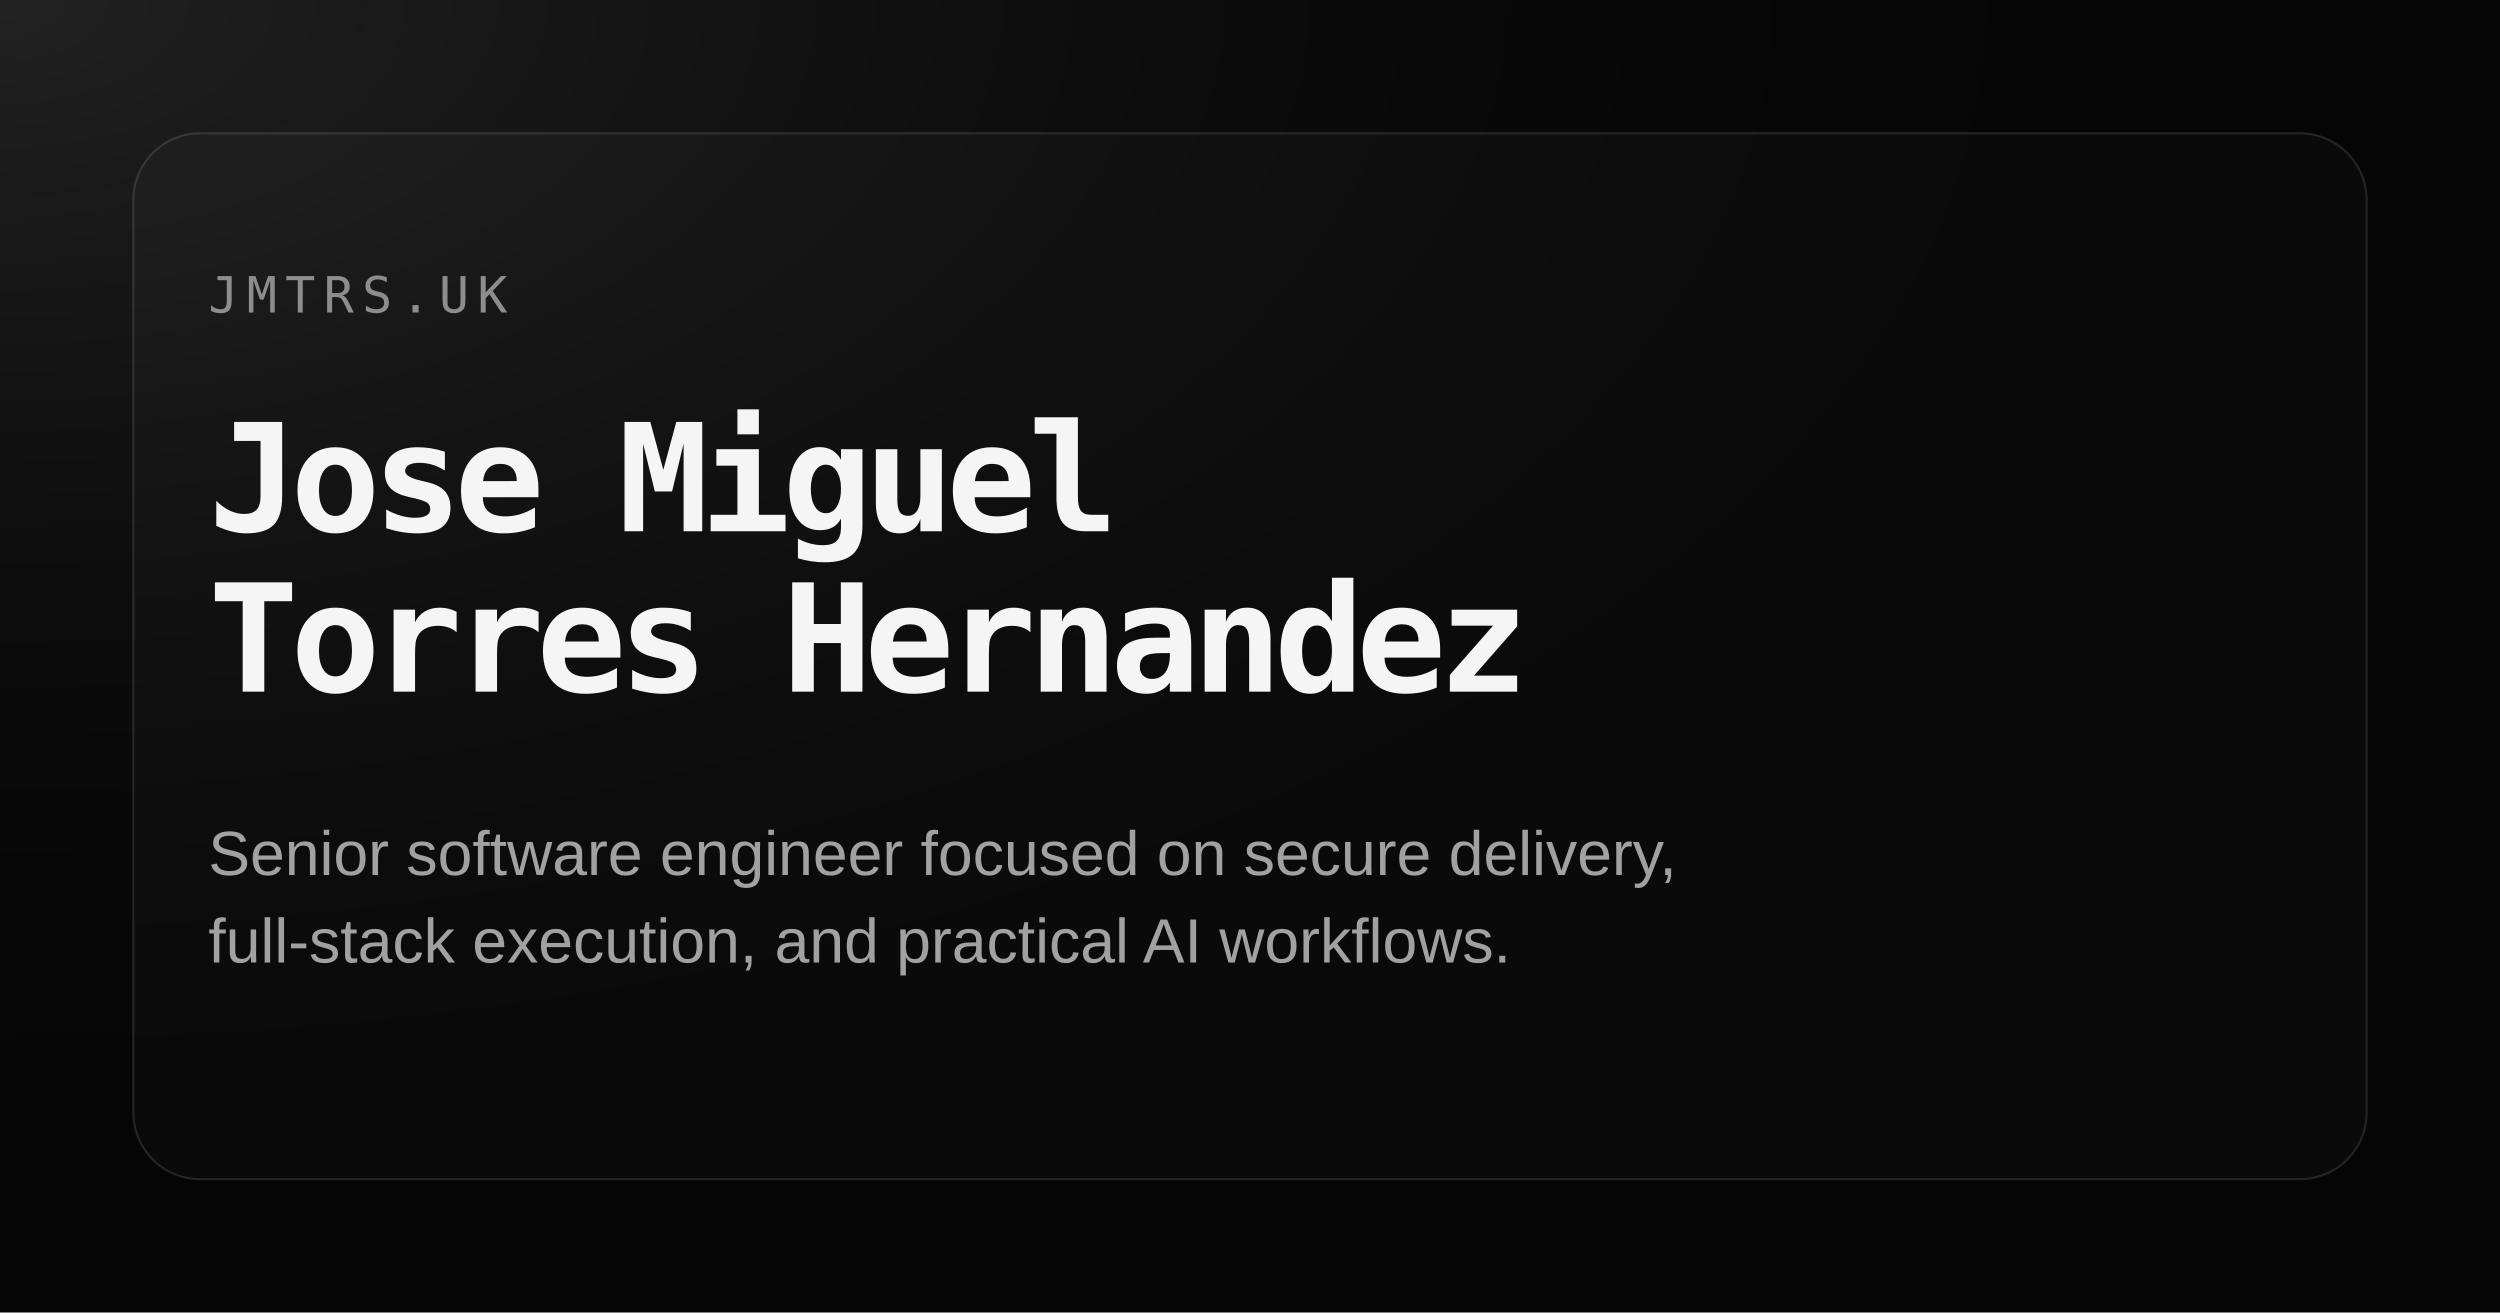
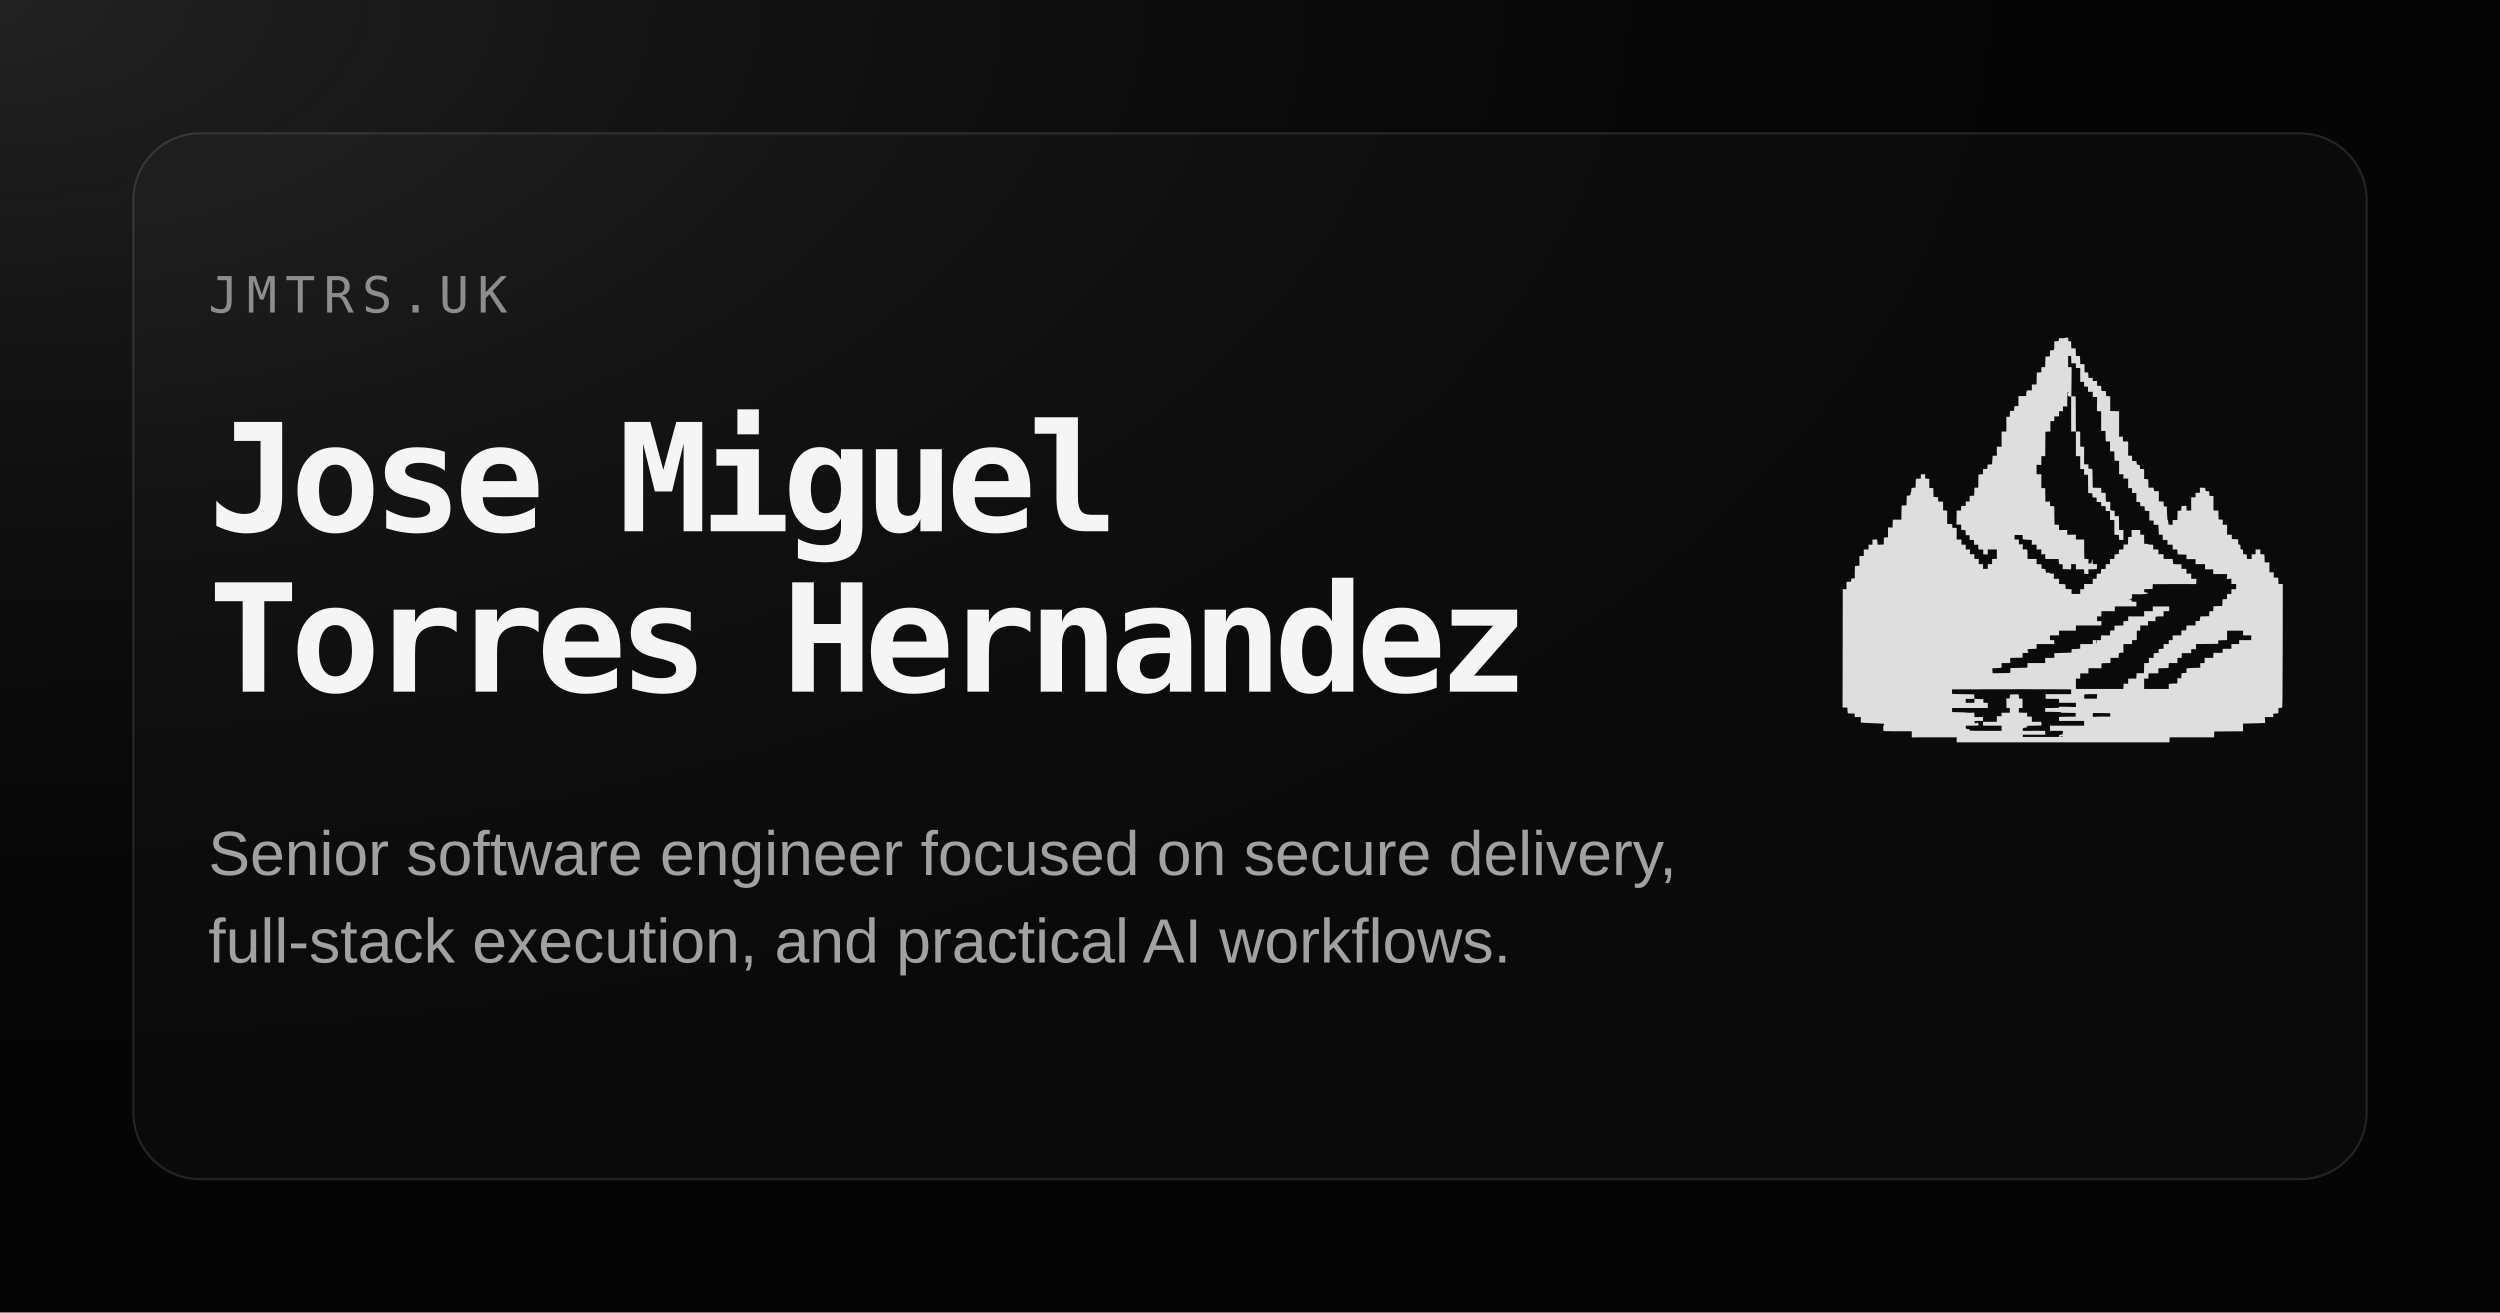
<svg xmlns="http://www.w3.org/2000/svg" viewBox="0 0 1200 630" role="img" aria-labelledby="title desc">
  <defs>
    <radialGradient id="glow" cx="0%" cy="0%" r="90%">
      <stop offset="0%" stop-color="#ffffff" stop-opacity="0.12" />
      <stop offset="100%" stop-color="#050505" stop-opacity="0" />
    </radialGradient>
  </defs>
  <rect width="1200" height="630" fill="#050505" />
  <rect width="1200" height="630" fill="url(#glow)" />
  <rect x="64" y="64" width="1072" height="502" rx="32" fill="rgba(255,255,255,0.02)" stroke="rgba(255,255,255,0.12)" />
+   <svg x="860" y="130" width="260" height="260" viewBox="0 0 1254 1254" opacity="0.9">
+     <g transform="translate(0,1254) scale(0.1,-0.1)" fill="#f5f5f5" stroke="none">
+       <path d="M6327 10988 c-7 -4 -40 -8 -73 -8 l-62 0 -6 -35 c-7 -34 -8 -35 -56 -35 l-50 0 0 -99 c0 -109 -1 -111 -66 -111 l-34 0 0 -69 0 -70 -52 -3 -53 -3 -3 -122 -3 -123 -44 0 -45 0 0 -59 0 -60 -52 -3 -53 -3 -3 -137 -3 -138 -54 0 -55 0 0 -70 0 -70 -47 4 c-65 7 -83 -10 -83 -81 l0 -53 -90 0 -90 0 0 -114 0 -115 -47 -3 -48 -3 -3 -52 -3 -52 -47 -3 -47 -3 -3 -67 -3 -68 -39 0 -40 0 0 -170 0 -170 -55 0 -55 0 0 -175 0 -175 -55 0 -55 0 0 -105 0 -105 -49 0 -48 0 -7 -100 -8 -99 -51 -3 -52 -3 0 -50 c0 -42 -3 -50 -20 -50 -11 -1 -35 -2 -52 -3 l-33 -2 0 -59 0 -60 -52 -3 -53 -3 -3 -152 -3 -153 -44 0 -44 0 -3 -92 -3 -93 -52 -3 -53 -3 0 -65 0 -64 -45 0 -45 0 0 -49 0 -50 -52 -3 -53 -3 -3 -52 -3 -53 -50 0 -49 0 0 -47 c-1 -27 -2 -100 -3 -163 l-2 -115 55 0 55 0 0 -60 0 -60 50 -5 50 -5 3 -57 3 -58 44 0 45 0 0 -55 0 -55 50 0 49 0 3 -57 3 -57 48 3 47 3 0 -56 0 -55 58 -3 57 -3 0 -54 0 -54 53 -2 52 -2 0 59 0 58 105 0 105 0 0 -110 0 -110 -55 0 -55 0 0 -60 0 -60 -50 0 -50 0 0 -55 0 -55 -55 0 -55 0 0 55 0 55 -50 0 -50 0 0 60 0 60 -50 0 -50 0 0 55 0 55 -52 0 -53 0 3 55 4 55 -51 0 -51 0 0 55 0 55 -50 0 -50 0 0 60 0 60 -55 0 -55 0 0 135 0 135 -49 0 -50 0 -3 43 -3 42 -57 3 -58 3 0 154 0 154 -47 3 -47 3 0 100 -1 100 -57 3 -58 3 0 49 0 49 -52 3 -53 3 -3 102 -3 102 -47 3 -46 3 -1 105 0 105 -47 3 -48 3 0 50 0 49 -50 0 -50 0 0 -50 0 -49 -57 -3 -58 -3 -3 -102 -3 -102 -47 -3 -47 -3 -3 -50 c-2 -27 -7 -54 -13 -59 -5 -6 -9 -22 -9 -37 0 -26 -4 -28 -42 -31 l-43 -3 -3 -112 -3 -112 -57 -3 -57 -3 -3 -162 -2 -163 -100 0 -99 0 -3 -92 -3 -92 -52 3 -53 2 0 -115 0 -115 -47 -3 -48 -3 -1 -80 -2 -80 -70 -3 -70 -3 -7 61 -7 60 -54 0 -54 0 0 -60 0 -60 -45 0 -45 0 0 -55 0 -55 -55 0 -55 0 0 -74 0 -75 -51 -3 -51 -3 0 -110 1 -110 -52 -5 -52 -5 -3 -142 -3 -143 -39 0 c-38 0 -39 -1 -42 -37 l-3 -38 -52 -3 -53 -3 0 -85 0 -84 -43 0 -44 0 -2 -1370 -3 -1370 56 0 55 0 3 -67 c3 -60 5 -68 23 -69 11 0 48 -1 83 -2 l62 -2 0 -40 0 -40 70 0 70 0 0 -64 0 -64 78 -5 c42 -3 86 -6 97 -6 11 0 98 -3 193 -7 159 -6 172 -8 172 -25 0 -11 -4 -19 -10 -19 -11 0 -14 -98 -4 -124 5 -14 44 -16 330 -16 l324 0 0 -70 0 -71 323 1 c177 0 411 0 520 0 l197 0 0 -58 0 -57 2463 0 2462 0 3 58 3 57 514 0 514 0 3 68 3 67 333 3 332 2 0 90 0 90 98 0 c53 0 168 3 255 7 l159 6 -4 69 -3 68 98 0 97 0 0 40 0 39 58 3 57 3 3 63 3 62 32 2 c18 0 39 1 47 2 13 1 15 168 18 1434 l2 1432 -50 0 -49 0 -3 73 -3 72 -52 3 -53 3 0 60 0 59 -50 0 -50 0 0 115 0 115 -55 0 -54 0 -3 93 -3 92 -47 3 -48 3 0 55 0 54 -55 0 -55 0 0 -54 0 -55 -47 -3 -48 -3 3 -52 3 -53 -55 0 -55 0 -3 53 -3 52 -42 3 -43 3 0 55 c0 53 0 54 -30 54 -30 0 -30 1 -30 54 0 52 -1 55 -27 58 -25 3 -26 6 -27 63 l-1 60 -72 3 -73 3 0 49 0 50 -55 0 -55 0 0 115 0 115 -50 0 -50 0 0 59 0 60 -47 3 -48 3 -3 103 -3 102 -57 0 -57 0 0 167 0 168 -47 3 -47 3 -3 52 -3 52 -42 3 c-40 3 -42 4 -45 40 l-3 37 -63 3 -63 3 2 -58 3 -58 -52 -3 -52 -3 0 -52 0 -52 -50 3 c-37 3 -50 0 -51 -10 0 -7 0 -77 0 -155 l1 -143 -55 0 -55 0 0 55 0 56 -57 -3 -58 -3 -3 -52 -3 -52 -42 -3 -42 -3 -3 -107 -3 -108 -54 0 -55 0 0 -56 0 -55 -47 3 -48 3 -5 55 c-3 32 -9 53 -15 50 -6 -3 -12 53 -15 155 l-5 160 -35 0 -35 1 -3 57 -3 57 -54 0 -55 0 0 120 0 120 -54 0 -54 0 -7 40 -7 40 -59 0 -58 0 -3 98 -3 97 -47 3 -48 3 0 114 0 114 -47 3 -48 3 -3 48 c-3 46 -4 47 -38 47 -35 0 -35 0 -38 60 -1 23 -5 25 -53 28 l-53 3 0 60 0 59 -45 0 -45 0 0 165 0 165 -60 0 -59 0 -3 57 -3 58 -42 -3 -43 -4 0 296 0 295 -102 3 -103 3 0 170 0 170 -47 3 -47 3 -3 57 -3 57 -52 3 -52 3 -3 57 -3 57 -47 3 -48 3 0 55 0 54 -50 0 -50 0 0 35 0 35 -50 0 -49 0 -3 63 -3 62 -42 3 -43 3 0 95 0 94 -50 0 -49 0 -3 93 -3 92 -47 3 -47 3 -3 86 -3 86 -50 1 -50 1 -3 83 -3 82 -33 0 c-32 0 -33 1 -32 42 1 40 0 41 -32 42 -19 1 -39 -2 -45 -6z m145 -505 l3 -87 53 3 52 2 0 -55 0 -56 50 0 50 0 0 -160 0 -160 45 0 45 0 0 -55 0 -55 45 0 45 0 0 -60 0 -60 55 0 55 0 0 -60 0 -60 51 0 50 0 -2 -162 -2 -163 49 -5 49 -5 0 -225 0 -225 50 -1 50 -1 3 -121 3 -122 49 0 50 0 0 -115 0 -115 50 0 49 0 3 -107 3 -108 53 -3 52 -3 0 -155 0 -154 50 0 50 0 0 -50 0 -50 55 0 55 0 0 -110 0 -110 45 0 45 0 0 -57 0 -58 50 3 50 4 0 -105 0 -106 43 -3 42 -3 3 -47 3 -48 49 0 49 0 3 -52 3 -53 53 -3 52 -3 0 -110 0 -109 50 0 50 0 0 -50 0 -50 54 0 54 0 7 -115 7 -115 44 0 44 0 0 -60 0 -60 55 0 55 0 0 -55 0 -55 60 0 60 0 0 -55 0 -55 55 0 54 0 3 -57 3 -58 103 -3 102 -3 0 -52 0 -52 105 0 105 0 0 -57 0 -58 110 0 110 0 0 -60 0 -60 95 0 95 0 0 -55 0 -55 161 0 161 0 -4 -57 -3 -58 53 3 52 4 0 -61 0 -61 55 0 55 0 0 -60 0 -60 -55 0 -55 0 0 -55 0 -55 -50 0 -50 0 0 -59 0 -60 -52 -3 -53 -3 -3 -77 -3 -77 -102 -3 -102 -3 -3 -57 -3 -58 -44 0 -44 0 -3 -58 -3 -57 -102 -3 -101 -3 -7 -38 c-3 -20 -5 -44 -3 -52 2 -10 -10 -15 -49 -17 l-53 -3 0 -50 0 -49 -105 0 -104 0 -3 -56 -3 -57 -55 -1 -55 -1 -3 -57 -3 -58 -99 0 -100 0 0 -55 0 -55 -45 0 -45 0 0 -45 0 -45 -60 0 -60 0 0 -55 0 -54 -57 -3 -58 -3 0 -45 0 -45 -57 -3 -58 -3 0 -54 0 -55 -55 0 -55 0 0 -60 0 -60 -55 0 -54 0 -3 -118 -3 -117 -85 0 -85 0 -3 -63 -3 -62 -94 0 -95 0 0 -61 0 -60 -52 2 -53 3 -3 -62 -3 -62 -549 0 -550 0 0 120 0 120 50 0 50 0 0 60 0 60 95 0 95 0 0 60 0 60 53 1 c28 0 96 0 149 -1 l97 -1 3 58 3 58 103 3 102 3 0 59 0 60 95 0 95 0 0 54 c0 59 8 66 78 66 l32 0 0 100 0 100 100 0 100 0 0 45 0 45 55 0 55 0 0 110 0 110 40 0 40 0 0 60 0 60 90 0 90 0 0 50 0 50 85 0 85 0 0 33 c0 75 3 77 101 77 l89 0 0 60 0 60 65 0 65 0 0 55 0 55 -190 0 -190 0 0 -55 0 -55 -100 0 -100 0 0 -60 0 -60 -185 0 -185 0 0 -55 0 -55 -55 0 -55 0 0 -50 0 -49 -102 -3 -103 -3 -1 -55 -1 -55 -49 -1 -49 -1 -3 -56 -3 -57 -104 0 -105 0 0 -55 0 -55 -50 0 -50 0 0 -40 c0 -22 -3 -40 -8 -40 -4 0 -6 18 -4 40 l4 40 -41 0 -41 0 0 -45 0 -45 -145 0 -145 0 0 -54 0 -53 -90 -7 c-49 -4 -94 -5 -100 -1 -6 4 -10 -10 -10 -38 l0 -44 -200 -8 -200 -7 0 -54 0 -54 -105 0 -105 0 0 -60 0 -60 -205 0 -205 0 -1 -42 c-1 -24 -1 -49 0 -55 1 -10 -47 -13 -196 -15 l-198 -3 -3 -57 -3 -58 -102 -2 c-56 -1 -148 -2 -204 -3 l-101 -1 -4 58 -3 58 46 0 c25 0 74 3 108 6 l61 7 0 53 0 54 100 0 100 0 0 60 0 59 143 3 142 3 1 54 1 55 49 -2 c27 -1 63 2 79 7 17 5 22 10 13 10 -17 1 -36 56 -23 69 4 4 51 9 106 10 l99 4 0 54 0 54 205 0 205 0 0 45 0 45 -50 0 -50 0 0 55 0 55 105 0 105 0 0 55 0 55 195 0 195 0 0 60 0 60 295 0 295 0 0 50 0 50 -50 0 -50 0 0 55 0 55 50 0 50 0 0 60 0 60 155 0 155 0 0 55 0 55 133 2 c72 0 185 1 250 0 l117 -1 0 54 0 55 -55 0 c-52 0 -55 1 -55 25 0 23 -4 25 -42 26 -25 1 -32 3 -18 6 71 11 70 10 70 66 l0 52 92 -3 c134 -5 278 7 278 23 0 7 -18 15 -45 19 -43 7 -45 9 -45 41 l0 34 98 3 97 3 3 56 3 56 502 1 502 1 3 61 3 60 -61 0 -60 0 0 60 0 60 -55 0 -55 0 0 55 0 55 -57 0 -58 0 0 52 0 53 -96 3 -96 3 -7 59 -7 60 -104 0 -105 0 0 55 0 55 -60 0 -60 0 0 55 0 55 -60 0 -60 0 0 55 0 55 -54 0 c-30 0 -58 5 -61 10 -3 6 -26 10 -51 10 l-44 0 0 105 0 105 -45 0 -45 0 0 55 0 55 -100 0 -100 0 0 -80 0 -80 -40 0 -39 0 -3 -87 -3 -88 -50 0 -50 0 -3 -57 -3 -57 -51 -3 -51 -3 0 -50 0 -50 -51 -5 -51 -5 -3 -52 -3 -53 -50 0 -49 0 0 -60 0 -60 -50 0 -50 0 0 -54 0 -55 -52 -3 -53 -3 -3 -52 -3 -52 -47 -3 -47 -3 -3 -57 -3 -58 -44 0 -45 0 0 -60 0 -60 -100 0 -100 0 0 -60 0 -60 -45 0 -45 0 0 -55 0 -55 -100 0 -100 0 0 55 0 54 -67 3 -68 3 -5 55 -5 55 -72 3 -73 3 0 59 0 60 -60 0 -60 0 0 60 0 60 -44 0 c-25 0 -47 4 -50 9 -8 12 -49 19 -72 11 -17 -6 -20 -1 -24 39 l-5 46 -45 5 -45 5 0 50 0 50 -57 3 -58 3 0 59 0 60 -104 0 -105 0 -1 88 c-1 145 2 138 -58 134 l-52 -4 0 62 0 62 -45 -4 -45 -3 0 57 0 58 -50 0 -50 0 0 53 0 52 93 0 92 0 3 -52 3 -51 104 -7 105 -7 0 -54 0 -54 55 0 55 0 0 -55 0 -55 55 0 55 0 0 -59 0 -59 45 6 45 5 0 -57 0 -56 108 -2 c59 -1 128 -1 153 1 l46 2 7 -60 7 -60 41 -3 41 -3 1 -55 1 -55 98 -3 97 -3 0 61 0 60 55 0 55 0 0 -60 0 -60 94 0 95 0 3 -52 3 -52 48 -3 47 -3 0 55 0 54 98 3 97 3 3 58 3 57 -51 0 -50 0 0 55 c0 30 -4 55 -10 55 -5 0 -10 -16 -10 -35 0 -21 -5 -35 -12 -35 -9 0 -8 -4 2 -10 12 -8 12 -10 -5 -10 -11 0 -30 -3 -43 -7 -23 -6 -24 -4 -21 48 l3 54 -49 5 -50 5 -2 165 c-1 91 -2 191 -2 223 l-1 57 -95 0 -95 0 0 55 0 55 -100 0 -100 0 0 56 0 56 -47 -2 c-27 -2 -69 -2 -95 -1 l-48 1 0 59 0 60 -52 3 -53 3 -3 212 -2 212 -48 3 -47 3 -3 52 -3 53 -52 -3 -52 -2 -3 158 -3 157 -44 0 -45 0 0 160 0 160 -55 0 -55 0 0 111 0 111 55 -4 55 -3 0 103 0 102 45 0 45 0 2 283 3 282 58 3 57 3 0 119 0 120 45 0 45 0 0 55 0 55 55 0 55 0 0 60 0 60 45 0 45 0 0 55 0 55 50 0 50 0 0 164 c0 91 4 167 8 170 4 2 14 1 22 -5 12 -7 12 -9 -3 -9 -16 0 -18 -7 -15 -42 3 -42 5 -43 41 -46 l37 -3 0 -405 0 -404 55 0 55 0 -2 408 -3 407 -50 0 -50 0 4 338 3 337 -41 0 -41 0 0 130 0 130 35 0 34 0 3 -87z m1328 -5568 c0 -3 -2 -5 -5 -5 -3 0 -5 2 -5 5 0 3 2 5 5 5 3 0 5 -2 5 -5z m2650 -760 l0 -55 95 0 95 0 0 -55 0 -55 -140 0 -140 0 0 -45 0 -45 -90 0 -90 0 0 -55 0 -55 -99 0 -100 0 -3 -47 -3 -48 -105 0 -105 0 -3 -57 -3 -58 -99 0 -100 0 0 -59 0 -60 -52 -3 -52 -3 3 -52 2 -53 -84 0 c-46 0 -118 -3 -160 -6 l-77 -7 0 -53 0 -53 -57 -3 -58 -3 -3 -60 -3 -60 -44 3 -45 4 0 -67 c0 -59 -2 -66 -17 -61 -9 4 -54 4 -100 0 l-83 -7 0 -58 0 -59 -285 0 -285 0 0 120 0 120 50 0 50 0 0 60 0 60 88 2 c48 1 99 1 115 0 27 -2 27 -1 27 58 l0 59 118 3 117 3 3 58 3 57 99 0 100 0 0 60 0 60 50 0 50 0 0 55 0 55 110 0 110 0 0 45 0 45 55 0 55 0 0 60 0 60 257 2 257 3 0 40 1 40 103 3 102 3 0 109 0 110 185 0 185 0 0 -55z m-3880 -450 c0 -3 -2 -5 -5 -5 -3 0 -5 2 -5 5 0 3 2 5 5 5 3 0 5 -2 5 -5z m-327 -853 l227 -2 0 -55 0 -55 -294 0 -294 0 -4 -51 c-1 -28 -1 -53 1 -55 2 -2 73 -4 158 -4 l153 0 0 -45 0 -45 195 0 195 0 0 -49 0 -49 -195 5 c-177 5 -195 4 -195 -11 0 -14 -18 -16 -160 -16 l-160 0 0 -45 0 -45 198 -1 c112 -1 184 -5 167 -9 -25 -6 -20 -8 30 -11 33 -1 116 -3 185 -3 l125 -1 0 -42 0 -43 -150 -2 c-223 -3 -240 -4 -237 -11 1 -4 2 -25 2 -47 l0 -40 290 0 290 0 0 -55 0 -55 -395 0 -395 0 0 -60 0 -60 151 0 150 0 -3 -42 c-3 -43 -3 -43 -45 -46 -38 -3 -43 -6 -43 -28 l0 -24 -420 0 -420 0 0 25 0 25 260 0 260 0 0 45 0 45 -212 1 c-117 1 -234 1 -260 -1 l-48 -2 0 36 c0 35 0 35 48 38 40 3 47 6 50 26 3 22 5 22 166 22 89 0 165 2 167 4 3 3 3 23 1 45 l-4 41 -109 0 -109 0 0 60 0 60 -55 0 -55 0 0 45 0 45 -93 0 c-52 0 -96 2 -98 4 -2 2 -2 28 0 56 l3 51 42 -3 41 -3 0 110 0 110 -40 0 -40 0 -5 50 -5 50 -100 0 c-73 0 -100 -3 -101 -12 -1 -7 -2 -29 -3 -48 -1 -34 -2 -35 -41 -35 l-41 0 3 -112 3 -113 38 3 37 4 0 -56 0 -56 -95 0 -95 0 0 -40 0 -40 -55 0 -55 0 0 -65 0 -65 -160 0 -160 0 0 -45 0 -45 215 0 215 0 0 -60 0 -60 -370 0 c-363 0 -370 0 -370 20 0 14 -7 20 -22 20 -53 0 -68 11 -68 46 l0 34 150 0 c137 0 150 2 149 18 -1 22 -17 70 -18 56 -1 -12 -71 -25 -71 -14 0 3 -3 15 -6 28 -6 22 -5 22 95 22 l101 0 0 45 0 45 -100 0 -100 0 0 51 0 50 -92 -1 c-51 -1 -100 1 -108 4 -8 3 -82 7 -165 8 l-150 3 -1 48 -1 47 414 0 413 0 0 60 0 60 -49 0 -50 0 -3 43 -3 42 -102 3 -103 3 0 -46 0 -45 -100 0 -100 0 0 45 0 45 101 0 100 0 -3 53 -3 52 -255 5 -255 5 -3 52 -3 53 568 2 c625 3 1610 3 1966 0z m825 -164 l-3 -53 -145 0 -145 0 -3 39 c-6 67 -8 66 153 66 l146 0 -3 -52z m307 -428 l0 -40 -187 0 c-102 0 -193 -3 -202 -6 -13 -5 -16 2 -16 38 0 25 2 47 4 49 2 2 94 3 203 1 l198 -3 0 -39z m-1100 -500 c4 -6 -10 -9 -37 -9 l-43 2 35 7 c19 4 36 8 37 9 1 0 5 -3 8 -9z" />
+       <path d="M6580 8535 l0 -285 50 0 50 0 0 -150 0 -150 45 0 45 0 0 -65 0 -65 45 0 45 0 2 -212 3 -213 47 -3 47 -3 3 -47 3 -47 48 -3 47 -3 0 -49 0 -49 53 -3 52 -3 1 -45 0 -45 52 -3 52 -3 0 -55 0 -54 50 0 50 0 0 -105 0 -105 50 0 50 0 0 -169 0 -170 53 -3 52 -3 3 -57 3 -58 49 0 50 0 0 115 0 115 -50 0 -50 0 -2 162 -3 162 -47 -3 -47 -2 -3 63 -3 63 -46 3 c-57 4 -61 14 -52 125 3 43 2 77 -3 78 -5 0 -29 1 -54 2 l-45 2 -3 103 -3 102 -49 0 -49 0 -3 58 -3 57 -40 1 c-22 0 -66 1 -97 2 l-58 2 -2 218 c-2 165 -6 217 -15 218 -7 1 -29 2 -48 3 l-35 1 0 50 0 50 -50 0 -51 0 1 203 2 202 -46 3 -46 3 0 175 0 174 -50 0 -50 0 0 -285z" />
+       <path d="M6950 5610 c0 -7 3 -10 7 -7 3 4 3 10 0 14 -4 3 -7 0 -7 -7z" />
+     </g>
+   </svg>
  <text x="100" y="150" fill="#8d8d8d" font-family="Geist Mono, monospace" font-size="24" letter-spacing="4">JMTRS.UK</text>
  <text x="100" y="255" fill="#f5f5f5" font-family="Geist Mono, monospace" font-size="72" font-weight="700" letter-spacing="-4">Jose Miguel</text>
  <text x="100" y="332" fill="#f5f5f5" font-family="Geist Mono, monospace" font-size="72" font-weight="700" letter-spacing="-4">Torres Hernandez</text>
  <text x="100" y="420" fill="#a1a1a1" font-family="Manrope, Arial, sans-serif" font-size="30">
    Senior software engineer focused on secure delivery,
  </text>
  <text x="100" y="462" fill="#a1a1a1" font-family="Manrope, Arial, sans-serif" font-size="30">
    full-stack execution, and practical AI workflows.
  </text>
</svg>
